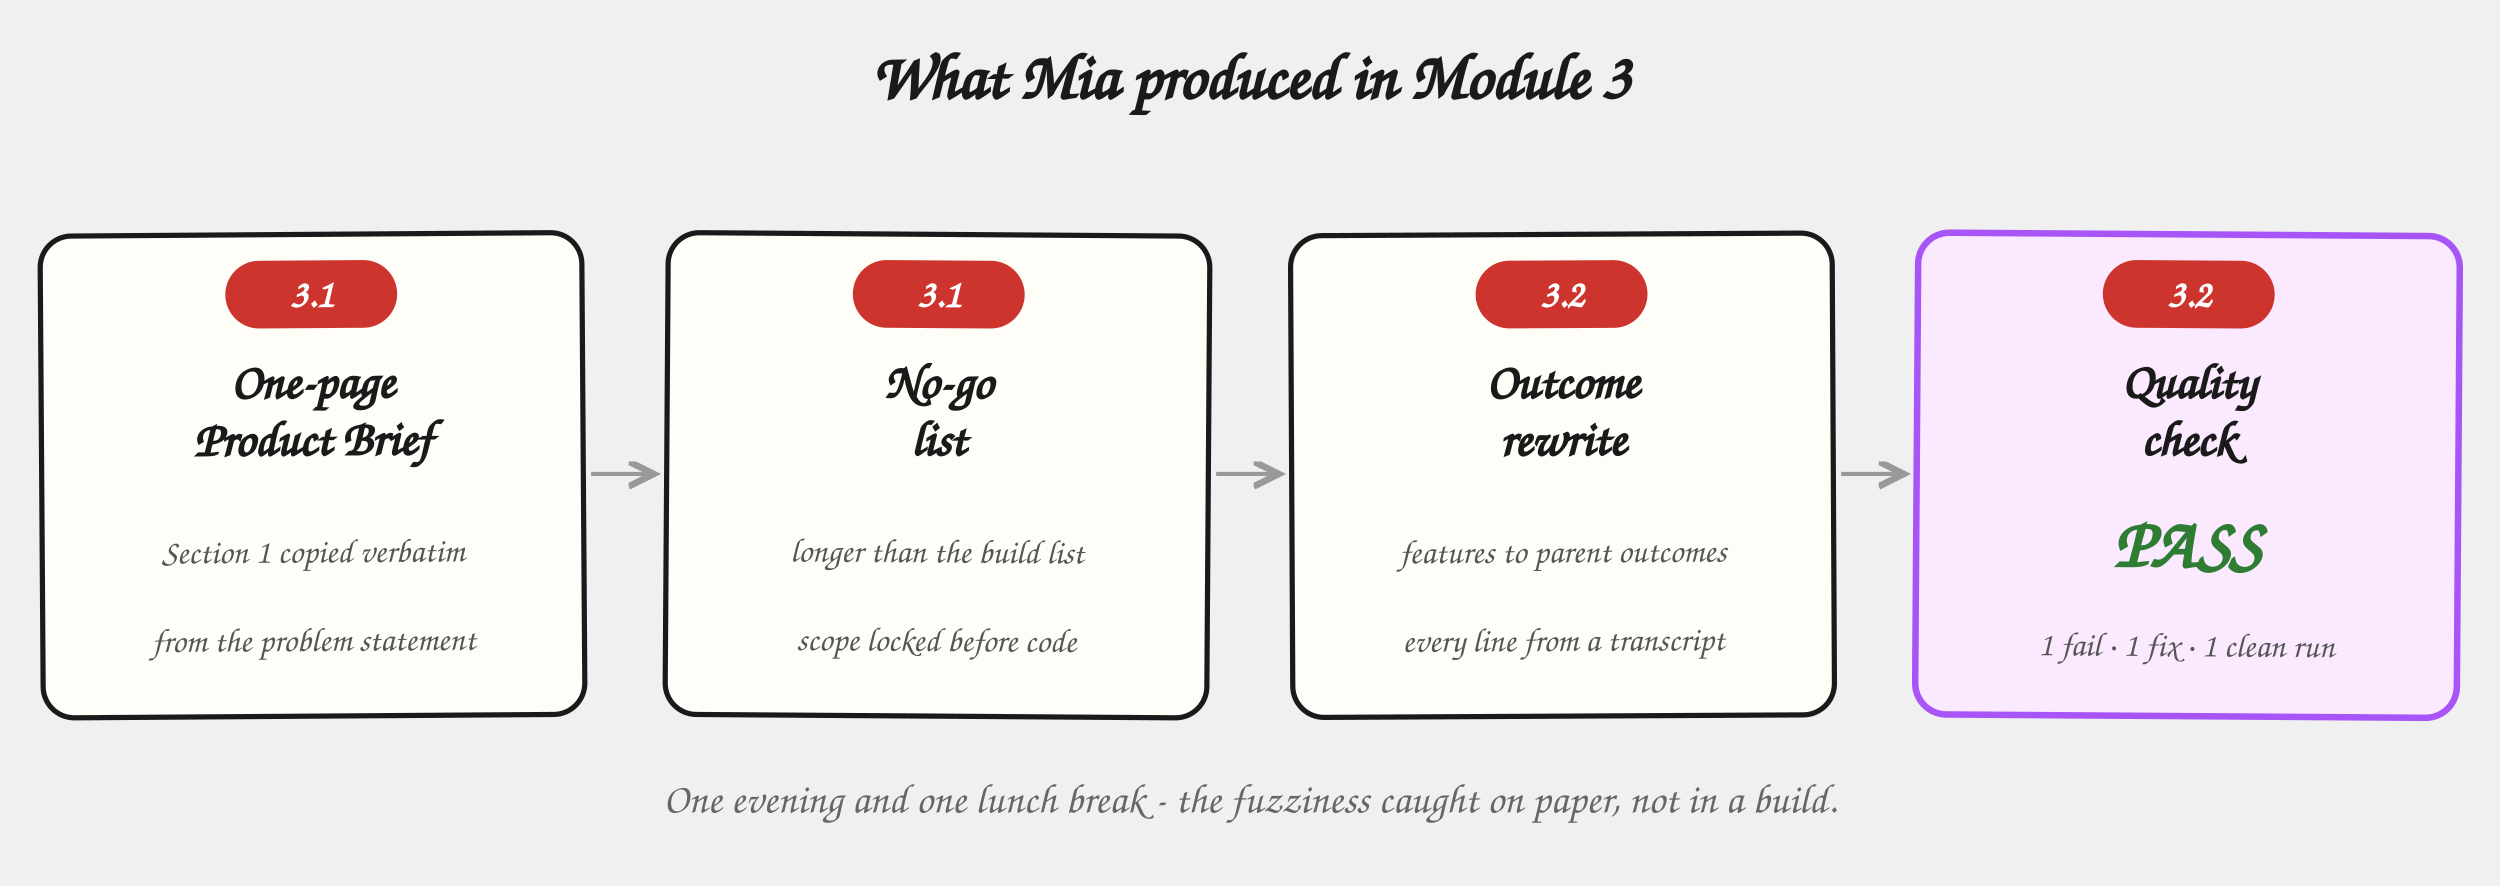
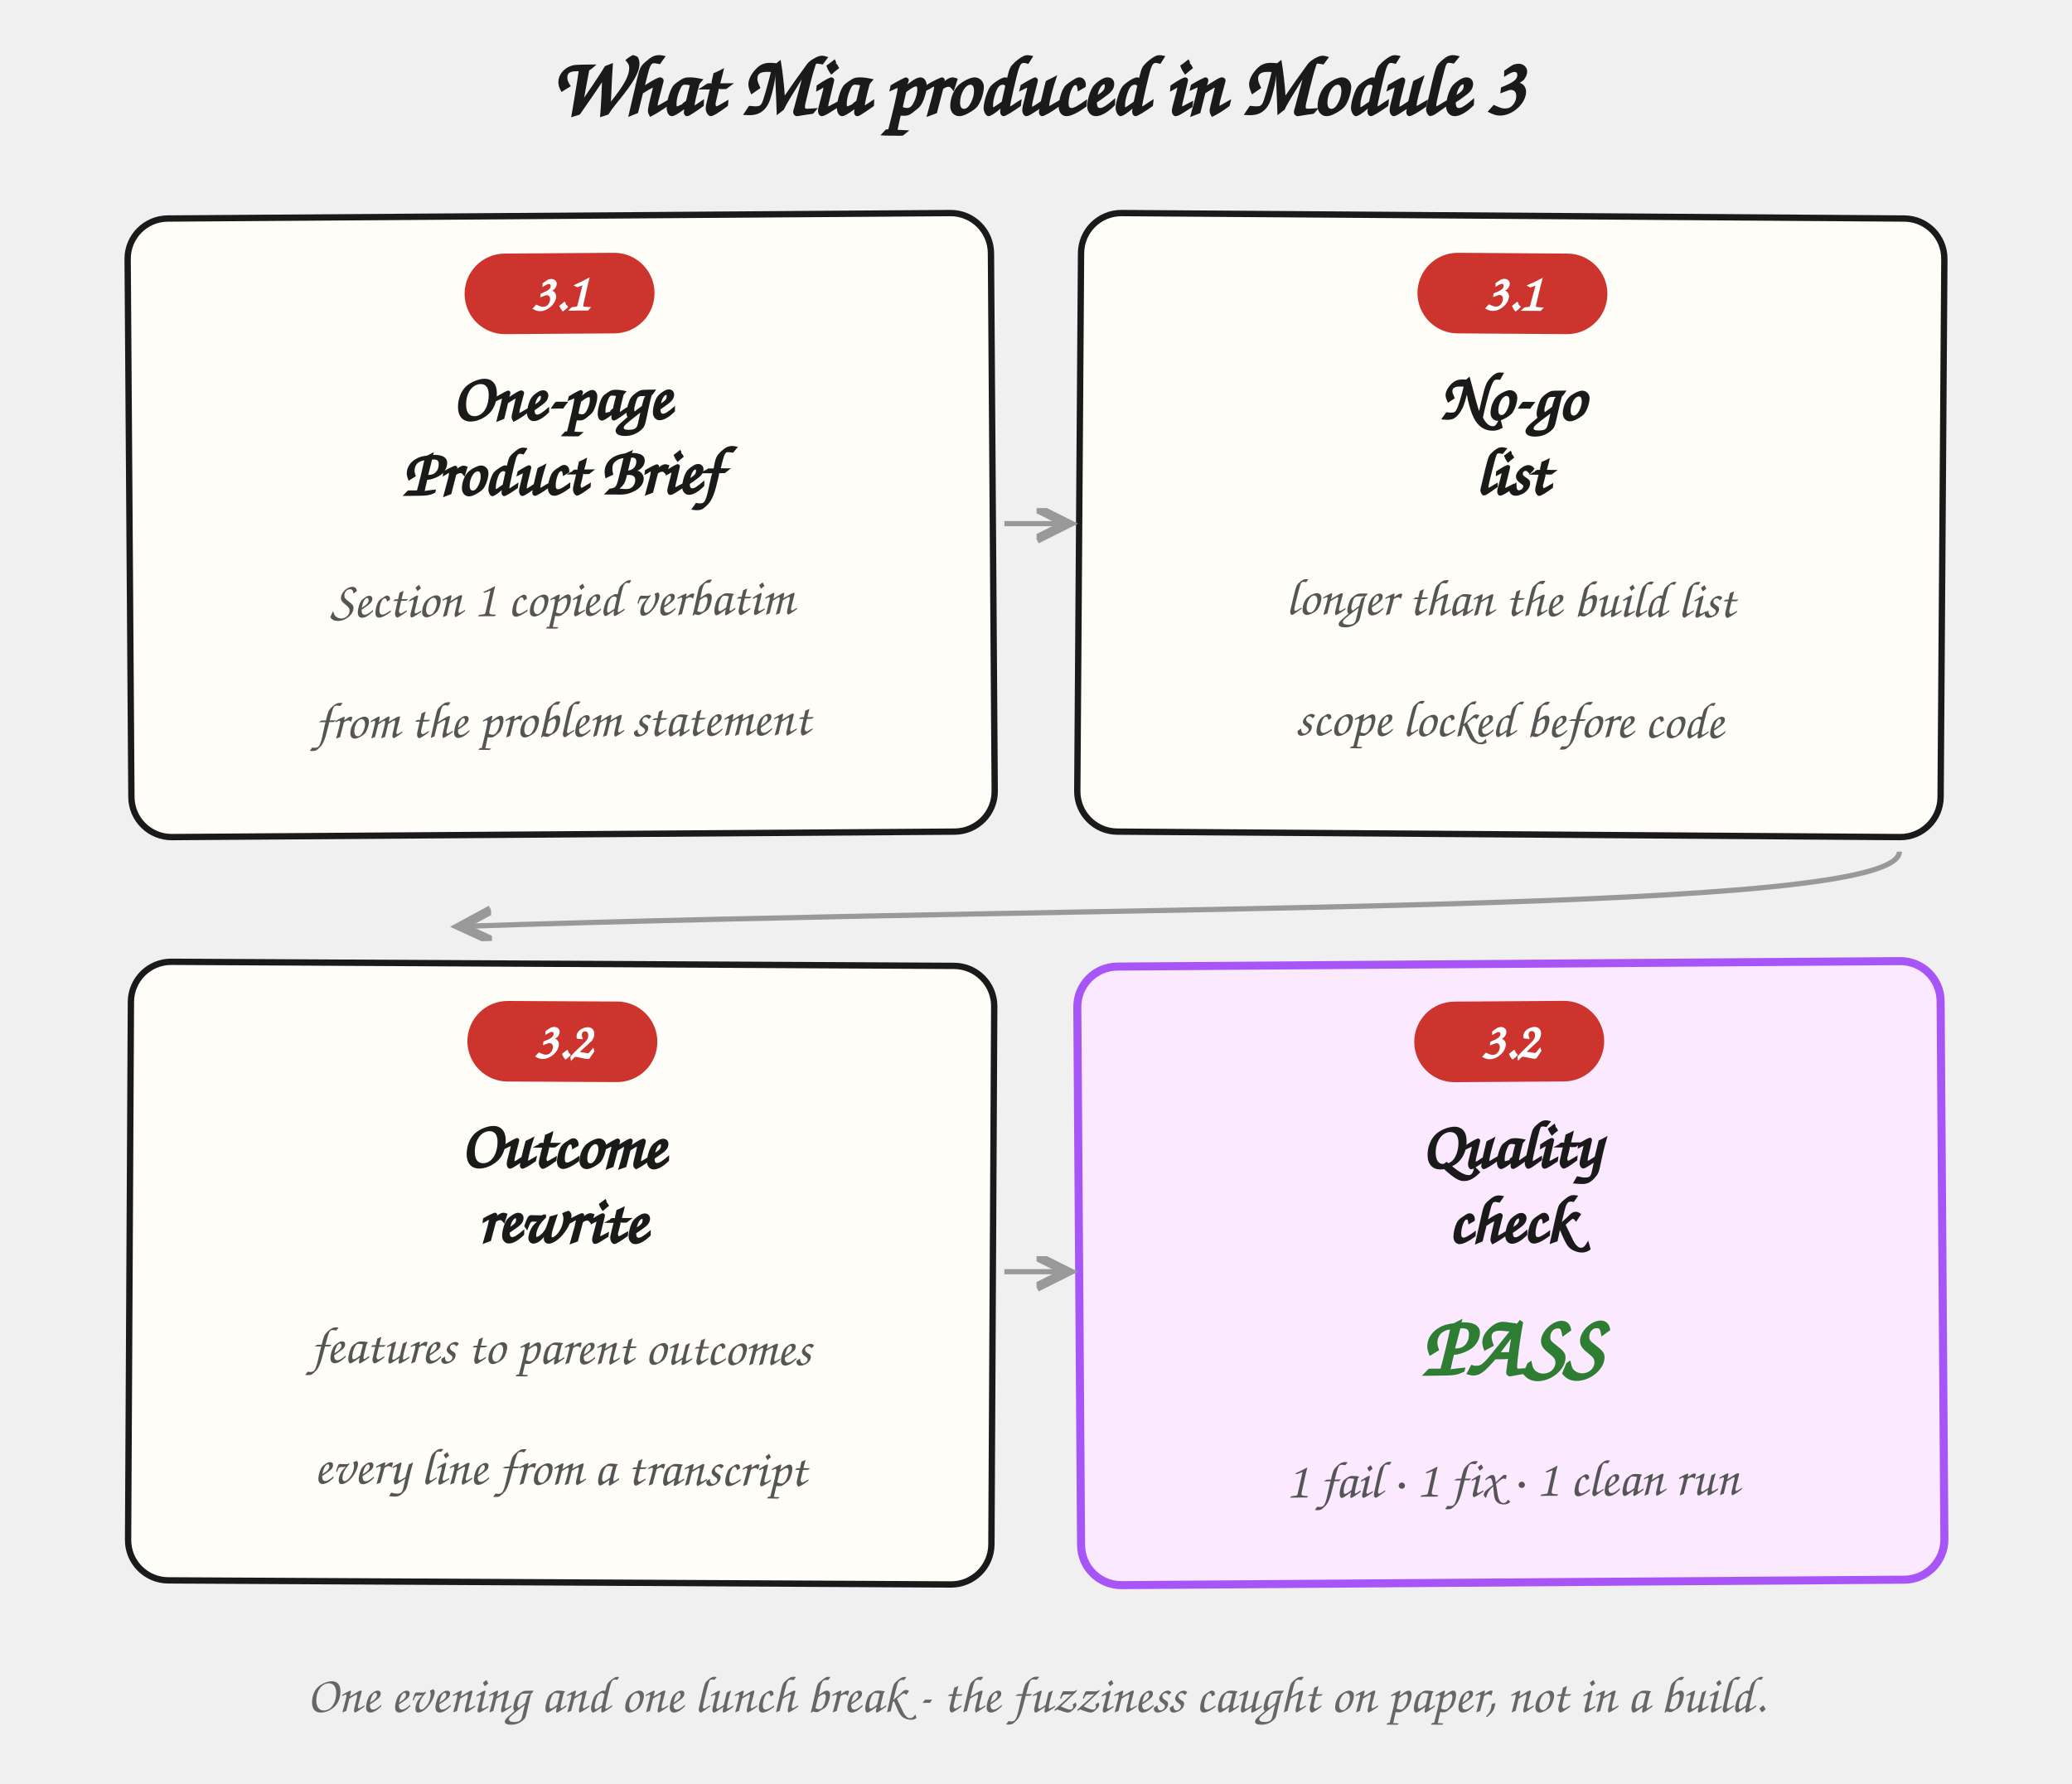
- <svg xmlns="http://www.w3.org/2000/svg" viewBox="0 0 960 340" role="img" aria-labelledby="m3-trail-title">
+ <svg xmlns="http://www.w3.org/2000/svg" viewBox="0 0 720 620" role="img" aria-labelledby="m3-trail-title">
  <defs>
    <style>
-       .h      { font-family: "Caveat", "Patrick Hand", "Comic Sans MS", cursive; font-size: 25px; fill: #1a1a1a; font-weight: 700; }
-       .foot   { font-family: "Caveat", "Patrick Hand", "Comic Sans MS", cursive; font-size: 16px; fill: #666; font-style: italic; }
-       .chip   { font-family: "Caveat", "Patrick Hand", "Comic Sans MS", cursive; font-size: 15px; fill: #ffffff; font-weight: 700; }
-       .title  { font-family: "Caveat", "Patrick Hand", "Comic Sans MS", cursive; font-size: 19px; fill: #1a1a1a; font-weight: 700; }
-       .gbig   { font-family: "Caveat", "Patrick Hand", "Comic Sans MS", cursive; font-size: 27px; fill: #2e7d32; font-weight: 700; }
-       .note   { font-family: "Caveat", "Patrick Hand", "Comic Sans MS", cursive; font-size: 13px; fill: #555; }
-       .card   { fill: #fffdf8; stroke: #1a1a1a; stroke-width: 2; }
-       .pay    { fill: #fbe9ff; stroke: #a855f7; stroke-width: 2.5; }
+       .h      { font-family: "Caveat", "Patrick Hand", "Comic Sans MS", cursive; font-size: 29px; fill: #1a1a1a; font-weight: 700; }
+       .foot   { font-family: "Caveat", "Patrick Hand", "Comic Sans MS", cursive; font-size: 18px; fill: #666; font-style: italic; }
+       .chip   { font-family: "Caveat", "Patrick Hand", "Comic Sans MS", cursive; font-size: 18px; fill: #ffffff; font-weight: 700; }
+       .title  { font-family: "Caveat", "Patrick Hand", "Comic Sans MS", cursive; font-size: 23px; fill: #1a1a1a; font-weight: 700; }
+       .gbig   { font-family: "Caveat", "Patrick Hand", "Comic Sans MS", cursive; font-size: 30px; fill: #2e7d32; font-weight: 700; }
+       .note   { font-family: "Caveat", "Patrick Hand", "Comic Sans MS", cursive; font-size: 18px; fill: #555; }
+       .card   { fill: #fffdf8; stroke: #1a1a1a; stroke-width: 2.2; }
+       .pay    { fill: #fbe9ff; stroke: #a855f7; stroke-width: 2.8; }
      .chipbg { fill: #cc342d; }
    </style>
-     <marker id="arw3" markerWidth="9" markerHeight="9" refX="6" refY="3" orient="auto">
-       <path d="M0,0 L6,3 L0,6" fill="none" stroke="#999" stroke-width="1.6" />
+     <marker id="arw3" markerWidth="10" markerHeight="10" refX="6" refY="3" orient="auto">
+       <path d="M0,0 L6,3 L0,6" fill="none" stroke="#999" stroke-width="1.8" />
    </marker>
  </defs>
-   <text x="480" y="38" class="h" text-anchor="middle">What Mia produced in Module 3</text>
-   <g transform="rotate(-0.4 120 182)">
-     <rect x="16" y="90" width="208" height="185" rx="12" class="card" />
-     <rect x="87" y="100" width="66" height="26" rx="13" class="chipbg" />
-     <text x="120" y="118" class="chip" text-anchor="middle">3.1</text>
-     <text x="120" y="153" class="title" text-anchor="middle">One-page</text>
-     <text x="120" y="175" class="title" text-anchor="middle">Product Brief</text>
-     <text x="120" y="216" class="note" text-anchor="middle">Section 1 copied verbatim</text>
-     <text x="120" y="250" class="note" text-anchor="middle">from the problem statement</text>
+   <text x="360" y="40" class="h" text-anchor="middle">What Mia produced in Module 3</text>
+   <g transform="rotate(-0.4 195 182)">
+     <rect x="45" y="75" width="300" height="215" rx="14" class="card" />
+     <rect x="162" y="88" width="66" height="28" rx="14" class="chipbg" />
+     <text x="195" y="108" class="chip" text-anchor="middle">3.1</text>
+     <text x="195" y="146" class="title" text-anchor="middle">One-page</text>
+     <text x="195" y="172" class="title" text-anchor="middle">Product Brief</text>
+     <text x="195" y="214" class="note" text-anchor="middle">Section 1 copied verbatim</text>
+     <text x="195" y="256" class="note" text-anchor="middle">from the problem statement</text>
  </g>
-   <g transform="rotate(0.4 360 182)">
-     <rect x="256" y="90" width="208" height="185" rx="12" class="card" />
-     <rect x="327" y="100" width="66" height="26" rx="13" class="chipbg" />
-     <text x="360" y="118" class="chip" text-anchor="middle">3.1</text>
-     <text x="360" y="153" class="title" text-anchor="middle">No-go</text>
-     <text x="360" y="175" class="title" text-anchor="middle">list</text>
-     <text x="360" y="216" class="note" text-anchor="middle">longer than the build list</text>
-     <text x="360" y="250" class="note" text-anchor="middle">scope locked before code</text>
+   <g transform="rotate(0.4 525 182)">
+     <rect x="375" y="75" width="300" height="215" rx="14" class="card" />
+     <rect x="492" y="88" width="66" height="28" rx="14" class="chipbg" />
+     <text x="525" y="108" class="chip" text-anchor="middle">3.1</text>
+     <text x="525" y="146" class="title" text-anchor="middle">No-go</text>
+     <text x="525" y="172" class="title" text-anchor="middle">list</text>
+     <text x="525" y="214" class="note" text-anchor="middle">longer than the build list</text>
+     <text x="525" y="256" class="note" text-anchor="middle">scope locked before code</text>
  </g>
-   <g transform="rotate(-0.3 600 182)">
-     <rect x="496" y="90" width="208" height="185" rx="12" class="card" />
-     <rect x="567" y="100" width="66" height="26" rx="13" class="chipbg" />
-     <text x="600" y="118" class="chip" text-anchor="middle">3.2</text>
-     <text x="600" y="153" class="title" text-anchor="middle">Outcome</text>
-     <text x="600" y="175" class="title" text-anchor="middle">rewrite</text>
-     <text x="600" y="216" class="note" text-anchor="middle">features to parent outcomes</text>
-     <text x="600" y="250" class="note" text-anchor="middle">every line from a transcript</text>
+   <line x1="349" y1="182" x2="371" y2="182" stroke="#999" stroke-width="1.8" marker-end="url(#arw3)" />
+   <path d="M 660 296 C 660 318, 400 314, 160 322" fill="none" stroke="#999" stroke-width="1.8" marker-end="url(#arw3)" />
+   <g transform="rotate(0.3 195 442)">
+     <rect x="45" y="335" width="300" height="215" rx="14" class="card" />
+     <rect x="162" y="348" width="66" height="28" rx="14" class="chipbg" />
+     <text x="195" y="368" class="chip" text-anchor="middle">3.2</text>
+     <text x="195" y="406" class="title" text-anchor="middle">Outcome</text>
+     <text x="195" y="432" class="title" text-anchor="middle">rewrite</text>
+     <text x="195" y="474" class="note" text-anchor="middle">features to parent outcomes</text>
+     <text x="195" y="516" class="note" text-anchor="middle">every line from a transcript</text>
  </g>
-   <g transform="rotate(0.4 840 182)">
-     <rect x="736" y="90" width="208" height="185" rx="12" class="pay" />
-     <rect x="807" y="100" width="66" height="26" rx="13" class="chipbg" />
-     <text x="840" y="118" class="chip" text-anchor="middle">3.2</text>
-     <text x="840" y="153" class="title" text-anchor="middle">Quality</text>
-     <text x="840" y="175" class="title" text-anchor="middle">check</text>
-     <text x="840" y="218" class="gbig" text-anchor="middle">PASS</text>
-     <text x="840" y="252" class="note" text-anchor="middle">1 fail · 1 fix · 1 clean run</text>
+   <g transform="rotate(-0.4 525 442)">
+     <rect x="375" y="335" width="300" height="215" rx="14" class="pay" />
+     <rect x="492" y="348" width="66" height="28" rx="14" class="chipbg" />
+     <text x="525" y="368" class="chip" text-anchor="middle">3.2</text>
+     <text x="525" y="406" class="title" text-anchor="middle">Quality</text>
+     <text x="525" y="432" class="title" text-anchor="middle">check</text>
+     <text x="525" y="478" class="gbig" text-anchor="middle">PASS</text>
+     <text x="525" y="520" class="note" text-anchor="middle">1 fail · 1 fix · 1 clean run</text>
  </g>
-   <line x1="227" y1="182" x2="251" y2="182" stroke="#999" stroke-width="1.6" marker-end="url(#arw3)" />
-   <line x1="467" y1="182" x2="491" y2="182" stroke="#999" stroke-width="1.6" marker-end="url(#arw3)" />
-   <line x1="707" y1="182" x2="731" y2="182" stroke="#999" stroke-width="1.6" marker-end="url(#arw3)" />
-   <text x="480" y="312" class="foot" text-anchor="middle">One evening and one lunch break - the fuzziness caught on paper, not in a build.</text>
+   <line x1="349" y1="442" x2="371" y2="442" stroke="#999" stroke-width="1.8" marker-end="url(#arw3)" />
+   <text x="360" y="595" class="foot" text-anchor="middle">One evening and one lunch break - the fuzziness caught on paper, not in a build.</text>
</svg>
